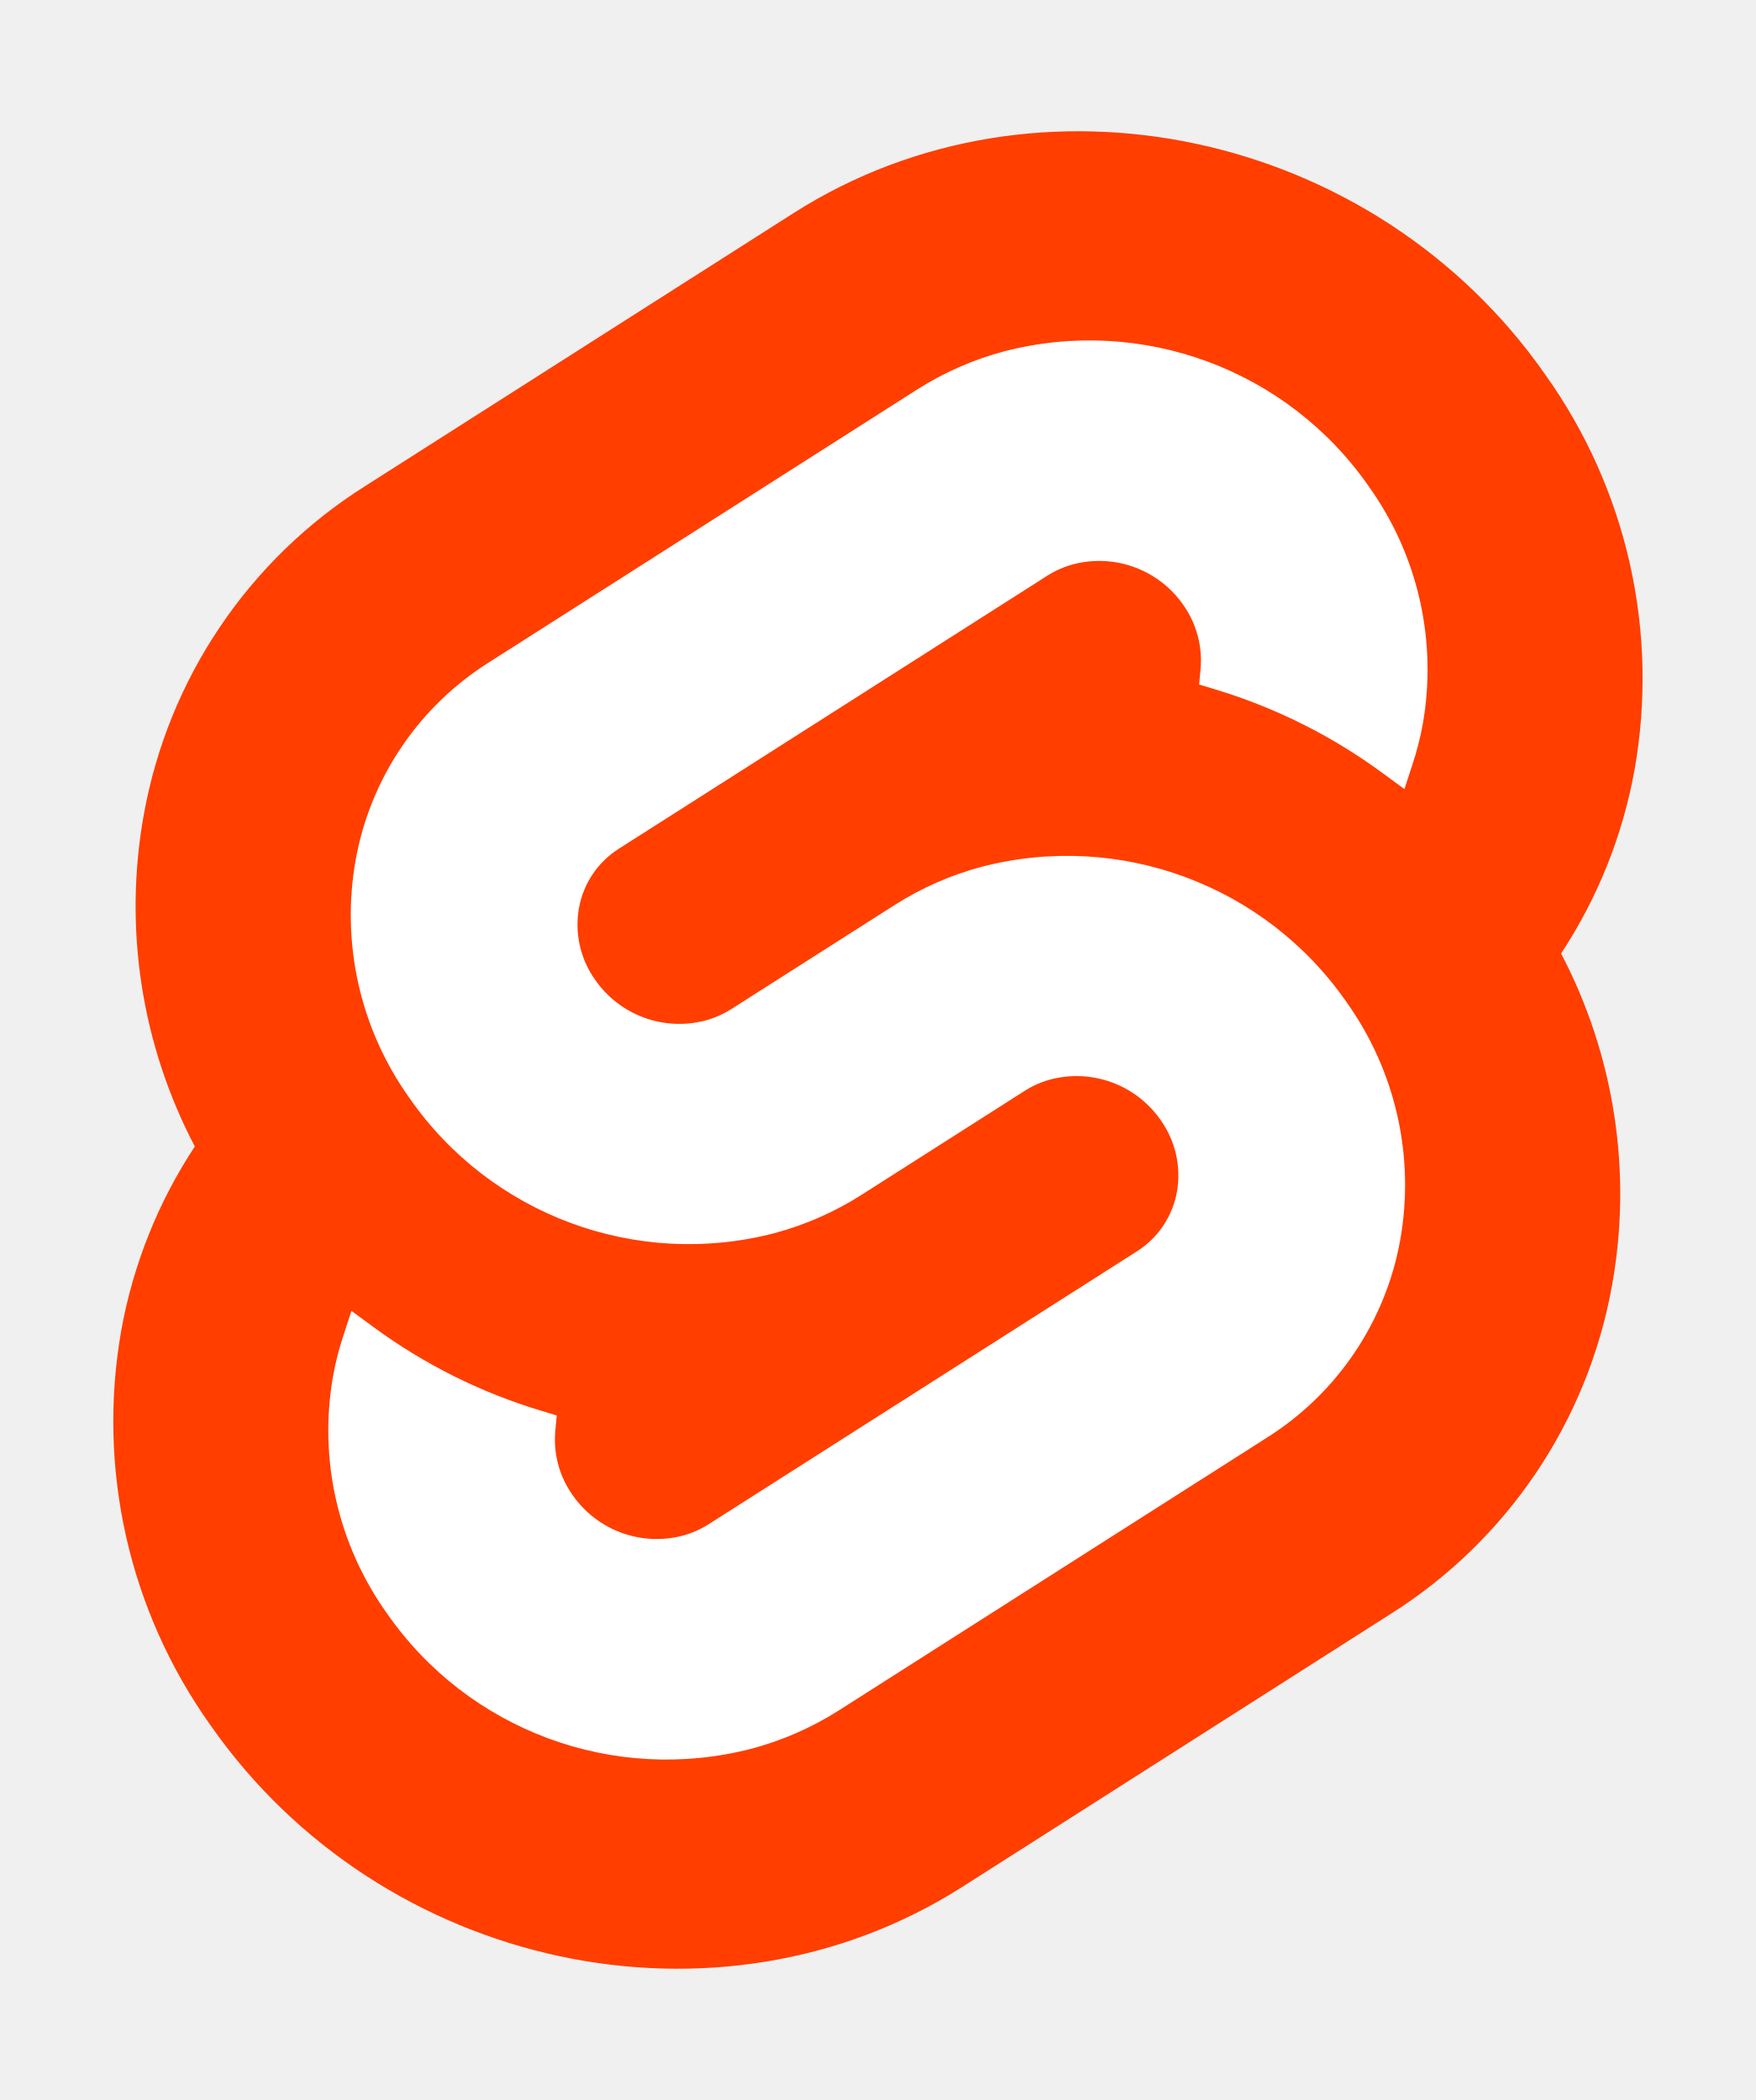
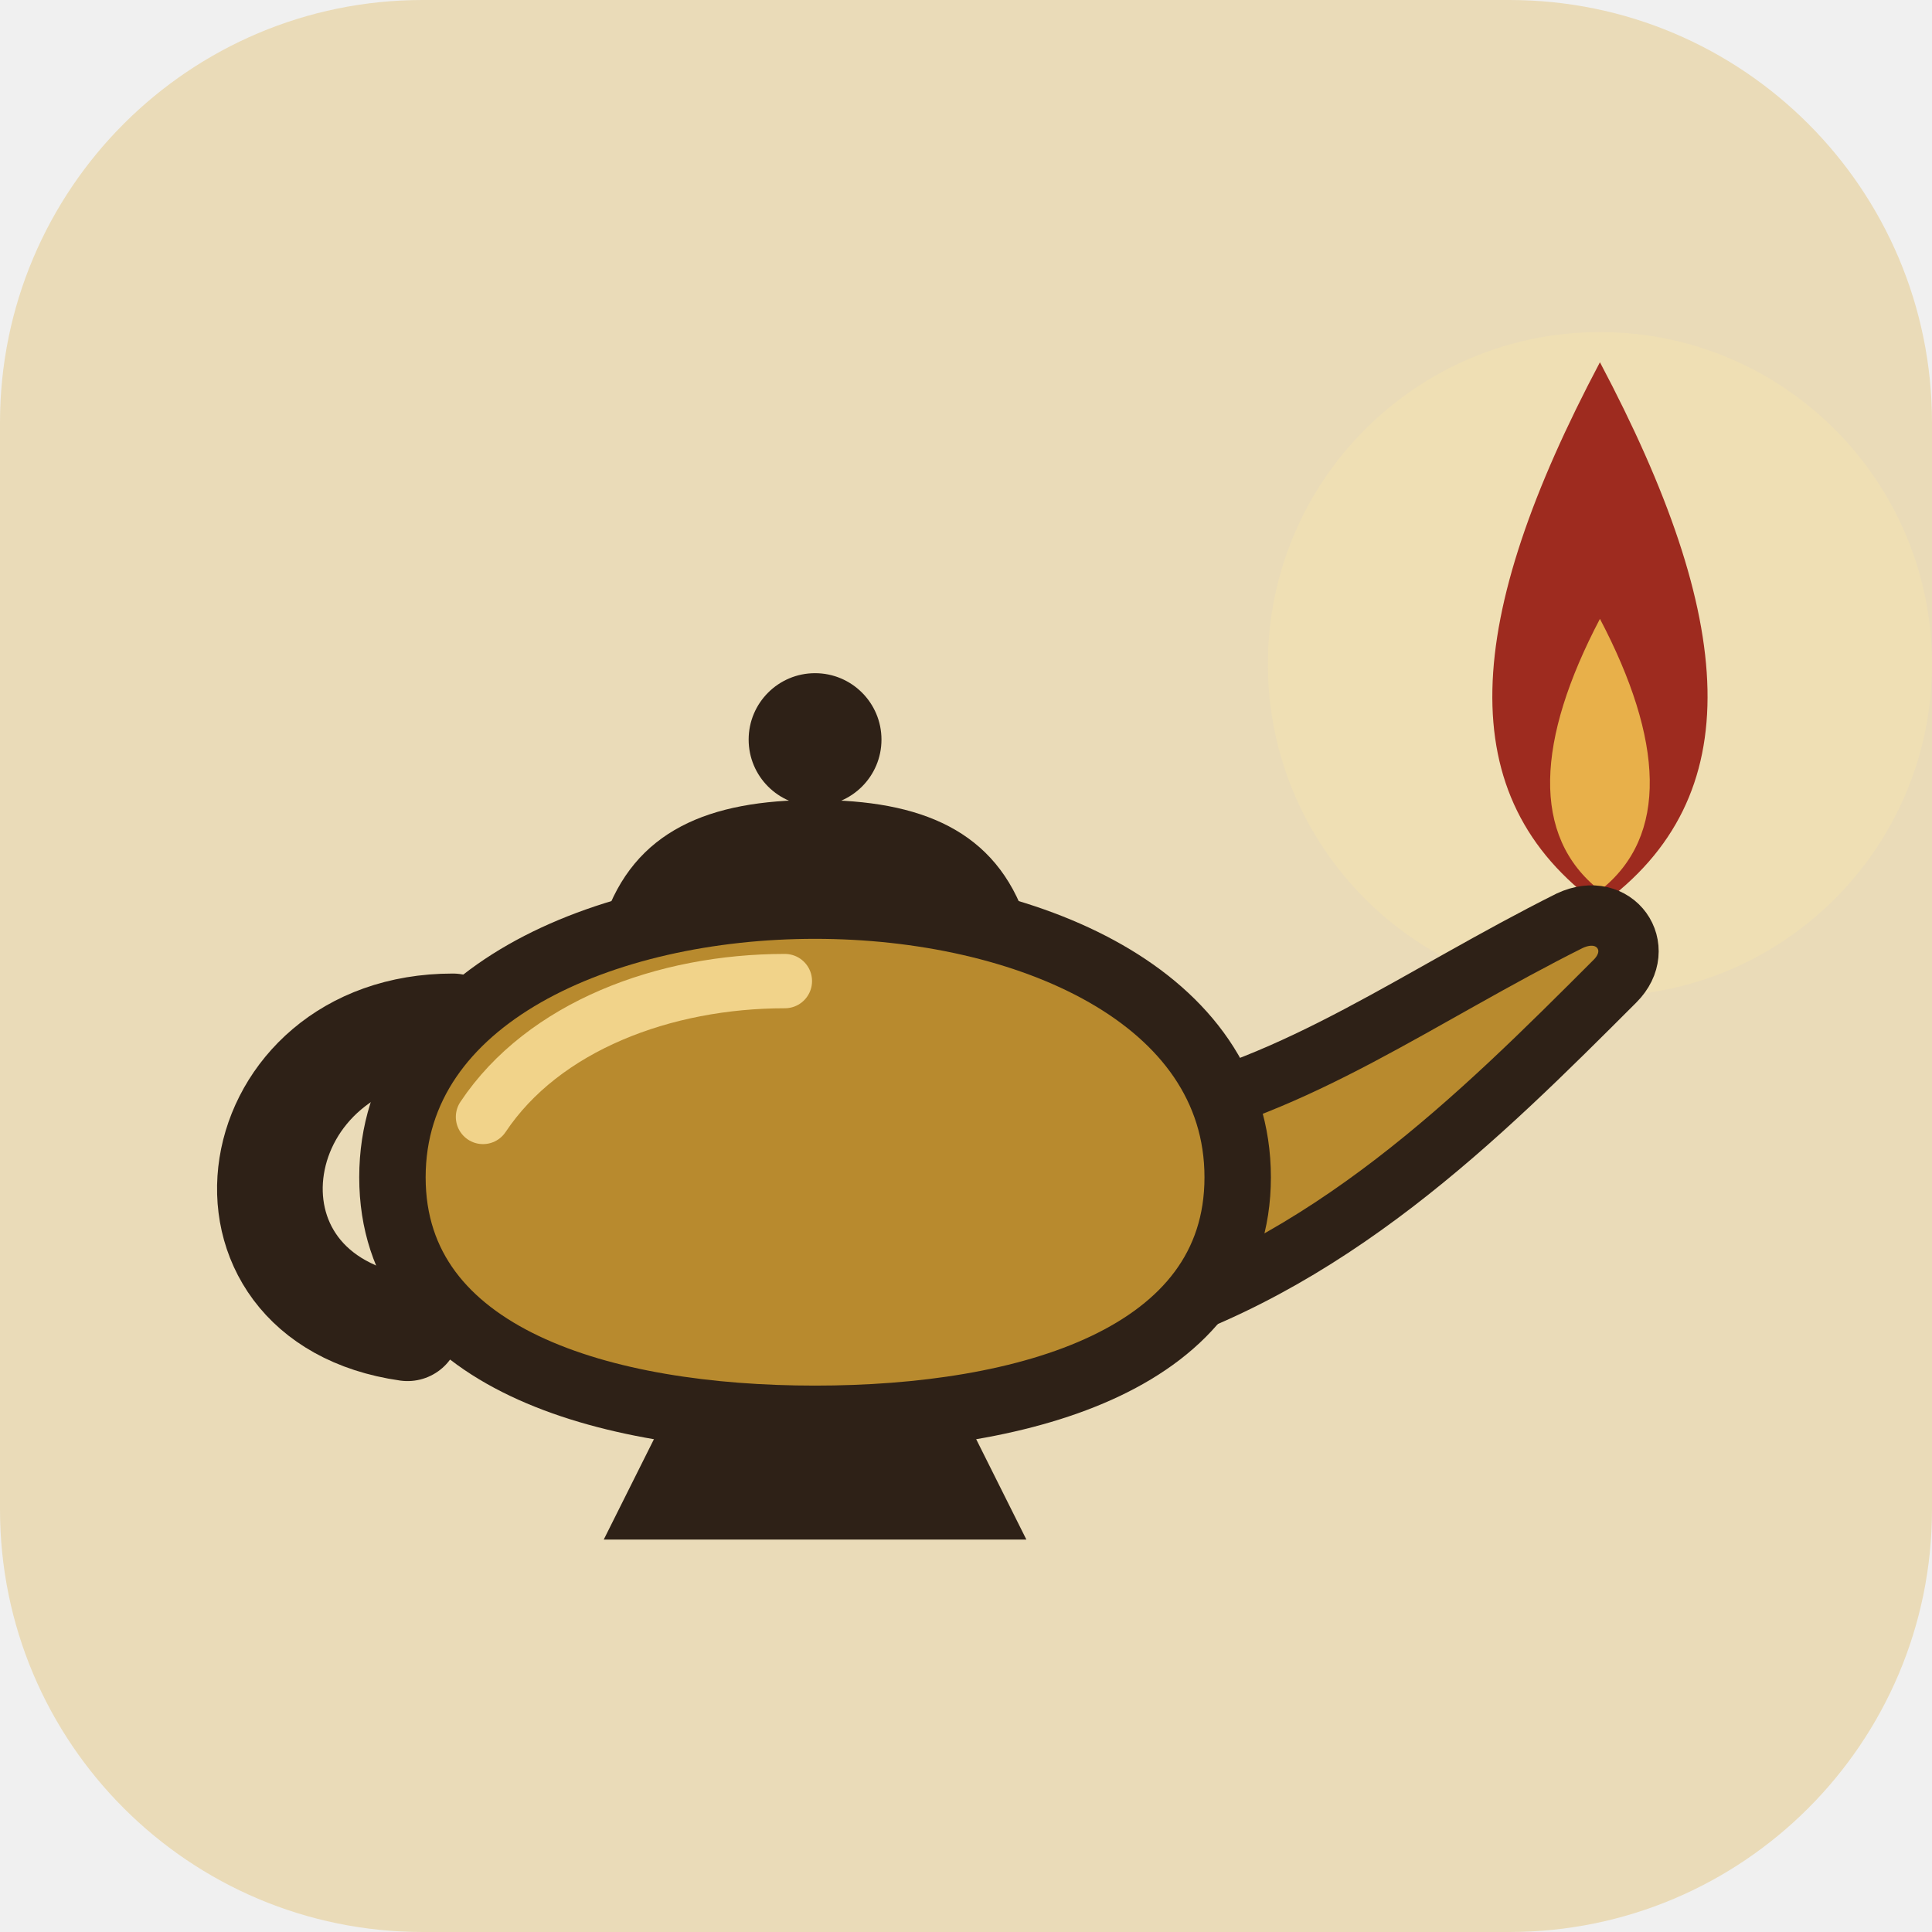
- <svg xmlns="http://www.w3.org/2000/svg" width="107" height="128" viewBox="0 0 107 128">
-   <path d="M94.157 22.819c-10.4-14.885-30.94-19.297-45.792-9.835L22.282 29.608A29.92 29.92 0 0 0 8.764 49.65a31.5 31.5 0 0 0 3.108 20.231 30 30 0 0 0-4.477 11.183 31.9 31.9 0 0 0 5.448 24.116c10.402 14.887 30.942 19.297 45.791 9.835l26.083-16.624A29.92 29.92 0 0 0 98.235 78.35a31.53 31.53 0 0 0-3.105-20.232 30 30 0 0 0 4.474-11.182 31.88 31.88 0 0 0-5.447-24.116" style="fill:#ff3e00" />
-   <path d="M45.817 106.582a20.72 20.72 0 0 1-22.237-8.243 19.17 19.17 0 0 1-3.277-14.503 18 18 0 0 1 .624-2.435l.49-1.498 1.337.981a33.6 33.6 0 0 0 10.203 5.098l.97.294-.09.968a5.85 5.85 0 0 0 1.052 3.878 6.24 6.24 0 0 0 6.695 2.485 5.8 5.8 0 0 0 1.603-.704L69.27 76.28a5.43 5.43 0 0 0 2.45-3.631 5.8 5.8 0 0 0-.987-4.371 6.24 6.24 0 0 0-6.698-2.487 5.7 5.7 0 0 0-1.6.704l-9.953 6.345a19 19 0 0 1-5.296 2.326 20.72 20.72 0 0 1-22.237-8.243 19.17 19.17 0 0 1-3.277-14.502 17.99 17.99 0 0 1 8.13-12.052l26.081-16.623a19 19 0 0 1 5.3-2.329 20.72 20.72 0 0 1 22.237 8.243 19.17 19.17 0 0 1 3.277 14.503 18 18 0 0 1-.624 2.435l-.49 1.498-1.337-.98a33.6 33.6 0 0 0-10.203-5.1l-.97-.294.09-.968a5.86 5.86 0 0 0-1.052-3.878 6.24 6.24 0 0 0-6.696-2.485 5.8 5.8 0 0 0-1.602.704L37.73 51.72a5.42 5.42 0 0 0-2.449 3.63 5.79 5.79 0 0 0 .986 4.372 6.24 6.24 0 0 0 6.698 2.486 5.8 5.8 0 0 0 1.602-.704l9.952-6.342a19 19 0 0 1 5.295-2.328 20.72 20.72 0 0 1 22.237 8.242 19.17 19.17 0 0 1 3.277 14.503 18 18 0 0 1-8.13 12.053l-26.081 16.622a19 19 0 0 1-5.3 2.328" style="fill:#fff" />
+ <svg xmlns="http://www.w3.org/2000/svg" width="64" height="64" viewBox="0 0 64 64">
+   <rect width="64" height="64" rx="14" fill="#eadbb8" />
+   <circle cx="53" cy="22" r="11" fill="#efdfb4" />
+   <path d="M53 30c-5-3.6-4.5-9.5 0-18 4.5 8.5 5 14.4 0 18z" fill="#9e2b1f" />
+   <path d="M53 29.5c-2.3-1.8-2.1-5 0-9 2.1 4 2.3 7.2 0 9z" fill="#e8b04a" />
+   <path d="M15 34c-7 0-8.5 9-1.5 10" fill="none" stroke="#2e2117" stroke-width="3.5" stroke-linecap="round" />
+   <path d="M38 37c5-1 9-4 14-6.5 1.5-.7 2.6.9 1.5 2C49 37 44 42 37 44z" fill="#b88a2e" stroke="#2e2117" stroke-width="2" stroke-linejoin="round" />
+   <path d="M13 39c0-6 7-9 14-9s14 3 14 9-7 8-14 8-14-2-14-8z" fill="#b88a2e" stroke="#2e2117" stroke-width="2.2" />
+   <path d="M16 37c2-3 6-4.5 10-4.5" fill="none" stroke="#f1d38a" stroke-width="1.8" stroke-linecap="round" />
+   <path d="M20 30.5c1-3 3.5-4 7-4s6 1 7 4" fill="#2e2117" />
+   <circle cx="27" cy="24.5" r="2.2" fill="#2e2117" />
+   <path d="M22 47h10l2 4H20z" fill="#2e2117" />
</svg>
